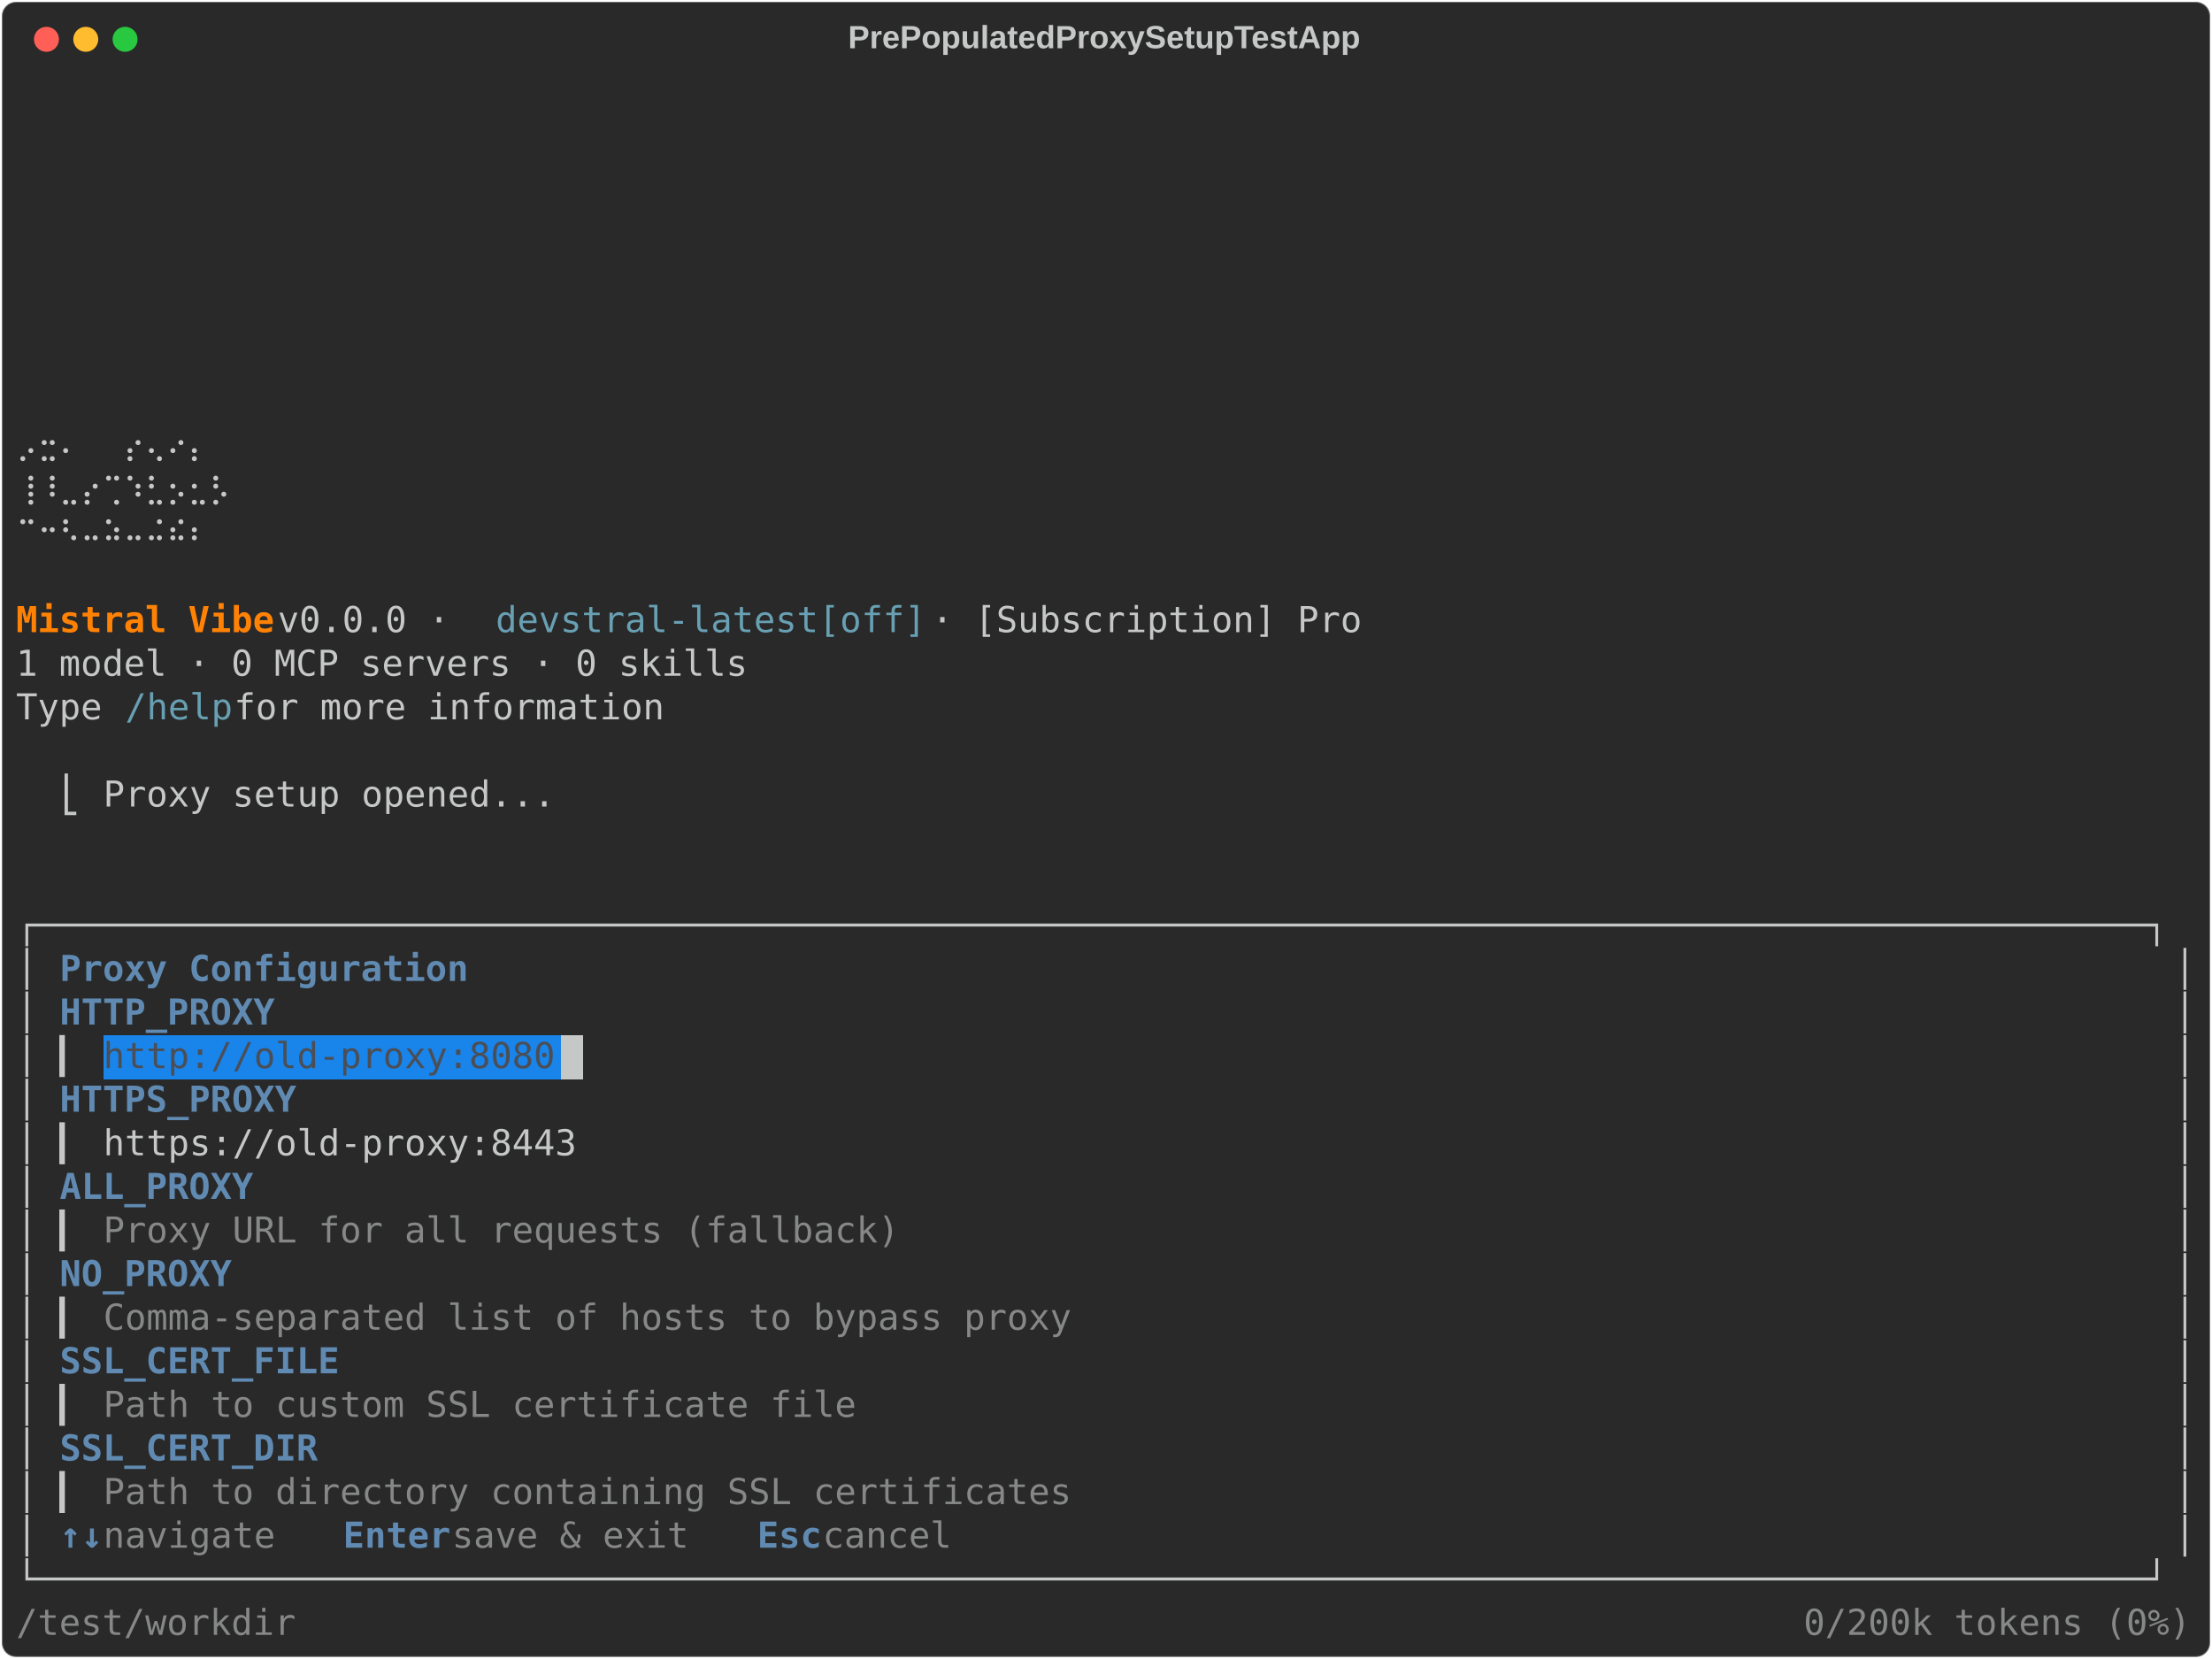
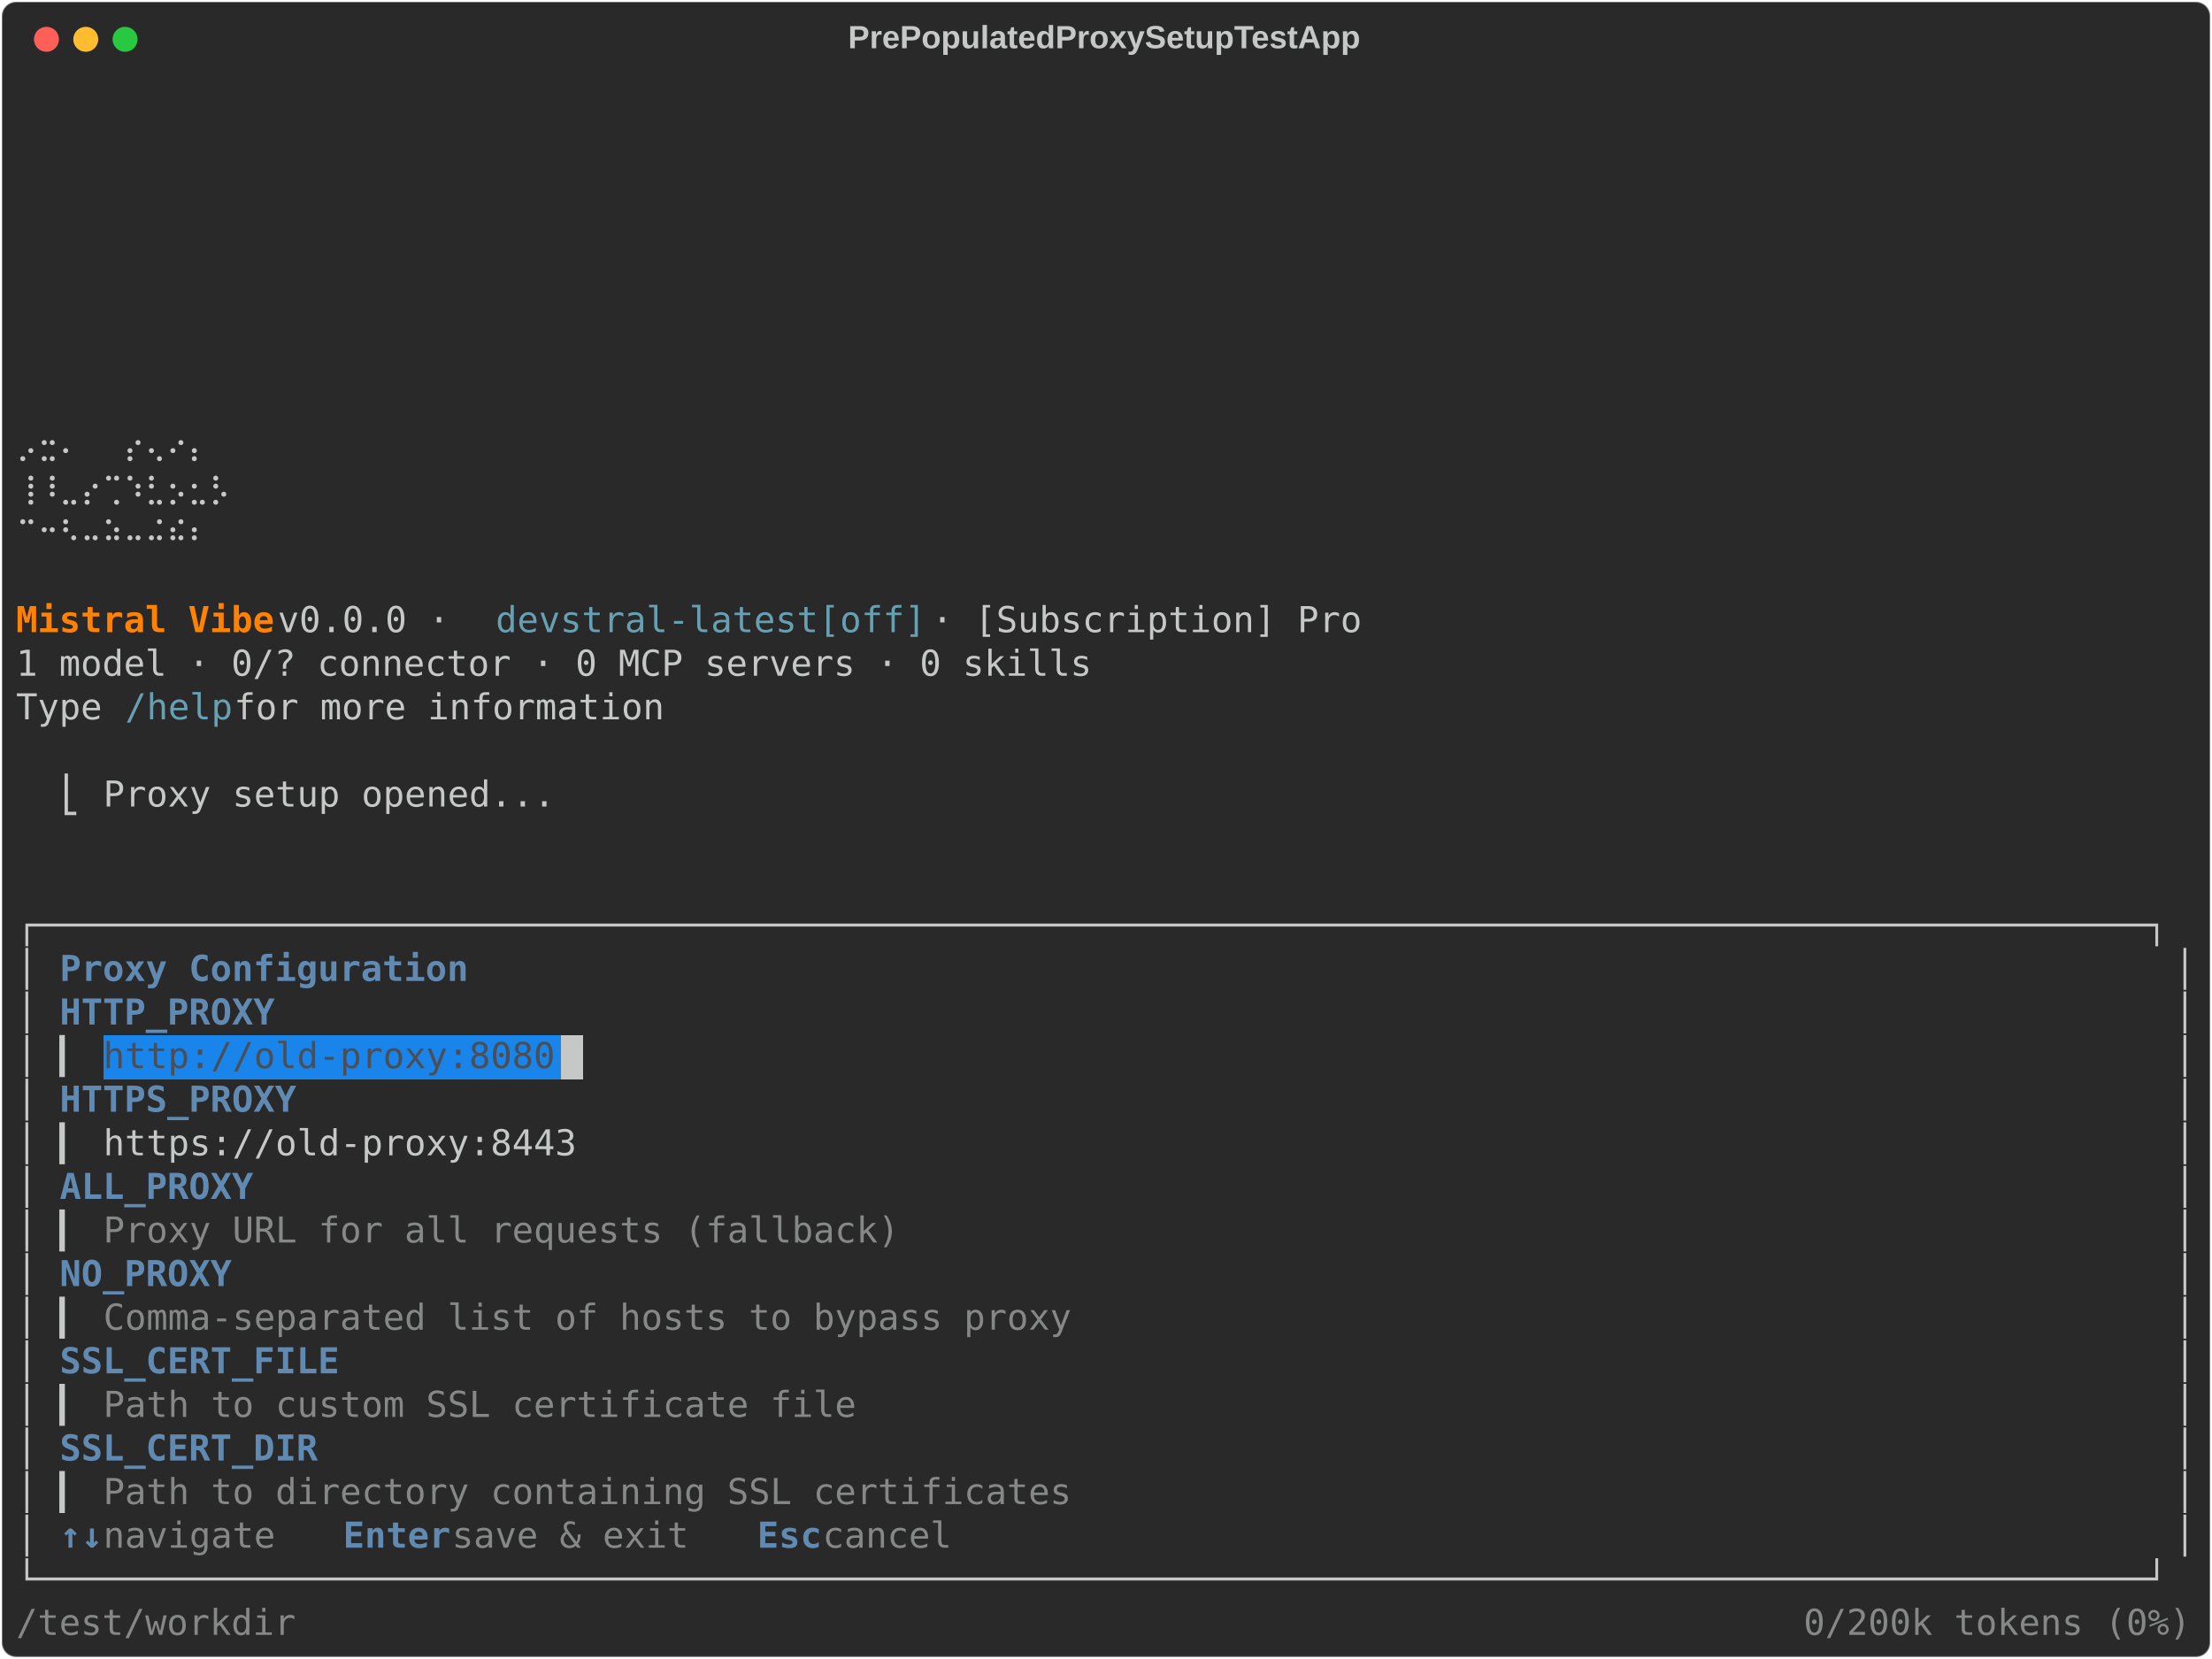
<svg xmlns="http://www.w3.org/2000/svg" class="rich-terminal" viewBox="0 0 1238 928.4">
  <style>

    @font-face {
        font-family: "Fira Code";
        src: local("FiraCode-Regular"),
                url("https://cdnjs.cloudflare.com/ajax/libs/firacode/6.2.0/woff2/FiraCode-Regular.woff2") format("woff2"),
                url("https://cdnjs.cloudflare.com/ajax/libs/firacode/6.2.0/woff/FiraCode-Regular.woff") format("woff");
        font-style: normal;
        font-weight: 400;
    }
    @font-face {
        font-family: "Fira Code";
        src: local("FiraCode-Bold"),
                url("https://cdnjs.cloudflare.com/ajax/libs/firacode/6.2.0/woff2/FiraCode-Bold.woff2") format("woff2"),
                url("https://cdnjs.cloudflare.com/ajax/libs/firacode/6.2.0/woff/FiraCode-Bold.woff") format("woff");
        font-style: bold;
        font-weight: 700;
    }

    .terminal-matrix {
        font-family: Fira Code, monospace;
        font-size: 20px;
        line-height: 24.4px;
        font-variant-east-asian: full-width;
    }

    .terminal-title {
        font-size: 18px;
        font-weight: bold;
        font-family: arial;
    }

    .terminal-r1 { fill: #c5c8c6 }
.terminal-r2 { fill: #ff8205;font-weight: bold }
.terminal-r3 { fill: #68a0b3 }
.terminal-r4 { fill: #608ab1;font-weight: bold }
.terminal-r5 { fill: #4b4e55 }
.terminal-r6 { fill: #868887 }
    </style>
  <defs>
    <clipPath id="terminal-clip-terminal">
      <rect x="0" y="0" width="1219.0" height="877.4" />
    </clipPath>
    <clipPath id="terminal-line-0">
      <rect x="0" y="1.5" width="1220" height="24.65" />
    </clipPath>
    <clipPath id="terminal-line-1">
      <rect x="0" y="25.9" width="1220" height="24.65" />
    </clipPath>
    <clipPath id="terminal-line-2">
      <rect x="0" y="50.3" width="1220" height="24.65" />
    </clipPath>
    <clipPath id="terminal-line-3">
      <rect x="0" y="74.7" width="1220" height="24.65" />
    </clipPath>
    <clipPath id="terminal-line-4">
      <rect x="0" y="99.1" width="1220" height="24.65" />
    </clipPath>
    <clipPath id="terminal-line-5">
      <rect x="0" y="123.5" width="1220" height="24.65" />
    </clipPath>
    <clipPath id="terminal-line-6">
      <rect x="0" y="147.9" width="1220" height="24.65" />
    </clipPath>
    <clipPath id="terminal-line-7">
      <rect x="0" y="172.3" width="1220" height="24.65" />
    </clipPath>
    <clipPath id="terminal-line-8">
      <rect x="0" y="196.7" width="1220" height="24.65" />
    </clipPath>
    <clipPath id="terminal-line-9">
      <rect x="0" y="221.1" width="1220" height="24.65" />
    </clipPath>
    <clipPath id="terminal-line-10">
      <rect x="0" y="245.5" width="1220" height="24.65" />
    </clipPath>
    <clipPath id="terminal-line-11">
      <rect x="0" y="269.9" width="1220" height="24.65" />
    </clipPath>
    <clipPath id="terminal-line-12">
      <rect x="0" y="294.3" width="1220" height="24.65" />
    </clipPath>
    <clipPath id="terminal-line-13">
      <rect x="0" y="318.7" width="1220" height="24.65" />
    </clipPath>
    <clipPath id="terminal-line-14">
      <rect x="0" y="343.1" width="1220" height="24.65" />
    </clipPath>
    <clipPath id="terminal-line-15">
      <rect x="0" y="367.5" width="1220" height="24.65" />
    </clipPath>
    <clipPath id="terminal-line-16">
      <rect x="0" y="391.9" width="1220" height="24.65" />
    </clipPath>
    <clipPath id="terminal-line-17">
      <rect x="0" y="416.3" width="1220" height="24.65" />
    </clipPath>
    <clipPath id="terminal-line-18">
      <rect x="0" y="440.7" width="1220" height="24.65" />
    </clipPath>
    <clipPath id="terminal-line-19">
      <rect x="0" y="465.1" width="1220" height="24.65" />
    </clipPath>
    <clipPath id="terminal-line-20">
      <rect x="0" y="489.5" width="1220" height="24.65" />
    </clipPath>
    <clipPath id="terminal-line-21">
      <rect x="0" y="513.9" width="1220" height="24.65" />
    </clipPath>
    <clipPath id="terminal-line-22">
      <rect x="0" y="538.3" width="1220" height="24.65" />
    </clipPath>
    <clipPath id="terminal-line-23">
      <rect x="0" y="562.7" width="1220" height="24.65" />
    </clipPath>
    <clipPath id="terminal-line-24">
      <rect x="0" y="587.1" width="1220" height="24.65" />
    </clipPath>
    <clipPath id="terminal-line-25">
      <rect x="0" y="611.5" width="1220" height="24.65" />
    </clipPath>
    <clipPath id="terminal-line-26">
      <rect x="0" y="635.9" width="1220" height="24.65" />
    </clipPath>
    <clipPath id="terminal-line-27">
      <rect x="0" y="660.3" width="1220" height="24.65" />
    </clipPath>
    <clipPath id="terminal-line-28">
      <rect x="0" y="684.7" width="1220" height="24.65" />
    </clipPath>
    <clipPath id="terminal-line-29">
      <rect x="0" y="709.1" width="1220" height="24.65" />
    </clipPath>
    <clipPath id="terminal-line-30">
      <rect x="0" y="733.5" width="1220" height="24.65" />
    </clipPath>
    <clipPath id="terminal-line-31">
      <rect x="0" y="757.9" width="1220" height="24.65" />
    </clipPath>
    <clipPath id="terminal-line-32">
      <rect x="0" y="782.3" width="1220" height="24.65" />
    </clipPath>
    <clipPath id="terminal-line-33">
      <rect x="0" y="806.7" width="1220" height="24.65" />
    </clipPath>
    <clipPath id="terminal-line-34">
      <rect x="0" y="831.1" width="1220" height="24.65" />
    </clipPath>
  </defs>
  <rect fill="#292929" stroke="rgba(255,255,255,0.35)" stroke-width="1" x="1" y="1" width="1236" height="926.4" rx="8" />
  <text class="terminal-title" fill="#c5c8c6" text-anchor="middle" x="618" y="27">PrePopulatedProxySetupTestApp</text>
  <g transform="translate(26,22)">
    <circle cx="0" cy="0" r="7" fill="#ff5f57" />
    <circle cx="22" cy="0" r="7" fill="#febc2e" />
    <circle cx="44" cy="0" r="7" fill="#28c840" />
  </g>
  <g transform="translate(9, 41)" clip-path="url(#terminal-clip-terminal)">
    <rect fill="#1984e9" x="48.8" y="538.3" width="256.2" height="24.65" shape-rendering="crispEdges" />
    <rect fill="#c5c8c6" x="305" y="538.3" width="12.2" height="24.65" shape-rendering="crispEdges" />
    <g class="terminal-matrix">
      <text class="terminal-r1" x="1220" y="20" textLength="12.2" clip-path="url(#terminal-line-0)">
</text>
      <text class="terminal-r1" x="1220" y="44.4" textLength="12.2" clip-path="url(#terminal-line-1)">
</text>
      <text class="terminal-r1" x="1220" y="68.8" textLength="12.2" clip-path="url(#terminal-line-2)">
</text>
      <text class="terminal-r1" x="1220" y="93.2" textLength="12.2" clip-path="url(#terminal-line-3)">
</text>
      <text class="terminal-r1" x="1220" y="117.6" textLength="12.2" clip-path="url(#terminal-line-4)">
</text>
      <text class="terminal-r1" x="1220" y="142" textLength="12.2" clip-path="url(#terminal-line-5)">
</text>
      <text class="terminal-r1" x="1220" y="166.4" textLength="12.2" clip-path="url(#terminal-line-6)">
</text>
      <text class="terminal-r1" x="1220" y="190.8" textLength="12.2" clip-path="url(#terminal-line-7)">
</text>
      <text class="terminal-r1" x="0" y="215.2" textLength="134.2" clip-path="url(#terminal-line-8)">  ⡠⣒⠄  ⡔⢄⠔⡄</text>
      <text class="terminal-r1" x="1220" y="215.2" textLength="12.2" clip-path="url(#terminal-line-8)">
</text>
      <text class="terminal-r1" x="0" y="239.6" textLength="134.2" clip-path="url(#terminal-line-9)"> ⢸⠸⣀⡔⢉⠱⣃⡢⣂⡣</text>
      <text class="terminal-r1" x="1220" y="239.6" textLength="12.2" clip-path="url(#terminal-line-9)">
</text>
      <text class="terminal-r1" x="0" y="264" textLength="134.2" clip-path="url(#terminal-line-10)">  ⠉⠒⠣⠤⠵⠤⠬⠮⠆</text>
      <text class="terminal-r1" x="1220" y="264" textLength="12.2" clip-path="url(#terminal-line-10)">
</text>
      <text class="terminal-r1" x="1220" y="288.4" textLength="12.2" clip-path="url(#terminal-line-11)">
</text>
      <text class="terminal-r2" x="0" y="312.8" textLength="146.4" clip-path="url(#terminal-line-12)">Mistral Vibe</text>
      <text class="terminal-r1" x="146.4" y="312.8" textLength="122" clip-path="url(#terminal-line-12)"> v0.0.0 · </text>
      <text class="terminal-r3" x="268.4" y="312.8" textLength="244" clip-path="url(#terminal-line-12)">devstral-latest[off]</text>
      <text class="terminal-r1" x="512.4" y="312.8" textLength="256.2" clip-path="url(#terminal-line-12)"> · [Subscription] Pro</text>
      <text class="terminal-r1" x="1220" y="312.8" textLength="12.2" clip-path="url(#terminal-line-12)">
</text>
-       <text class="terminal-r1" x="0" y="337.2" textLength="414.8" clip-path="url(#terminal-line-13)">1 model · 0 MCP servers · 0 skills</text>
+       <text class="terminal-r1" x="0" y="337.2" textLength="610" clip-path="url(#terminal-line-13)">1 model · 0/? connector · 0 MCP servers · 0 skills</text>
      <text class="terminal-r1" x="1220" y="337.2" textLength="12.2" clip-path="url(#terminal-line-13)">
</text>
      <text class="terminal-r1" x="0" y="361.6" textLength="61" clip-path="url(#terminal-line-14)">Type </text>
      <text class="terminal-r3" x="61" y="361.6" textLength="61" clip-path="url(#terminal-line-14)">/help</text>
      <text class="terminal-r1" x="122" y="361.6" textLength="256.2" clip-path="url(#terminal-line-14)"> for more information</text>
      <text class="terminal-r1" x="1220" y="361.6" textLength="12.2" clip-path="url(#terminal-line-14)">
</text>
      <text class="terminal-r1" x="1220" y="386" textLength="12.2" clip-path="url(#terminal-line-15)">
</text>
      <text class="terminal-r1" x="24.4" y="410.4" textLength="12.2" clip-path="url(#terminal-line-16)">⎣</text>
      <text class="terminal-r1" x="48.8" y="410.4" textLength="256.2" clip-path="url(#terminal-line-16)">Proxy setup opened...</text>
      <text class="terminal-r1" x="1220" y="410.4" textLength="12.2" clip-path="url(#terminal-line-16)">
</text>
      <text class="terminal-r1" x="1220" y="434.8" textLength="12.2" clip-path="url(#terminal-line-17)">
</text>
      <text class="terminal-r1" x="1220" y="459.2" textLength="12.2" clip-path="url(#terminal-line-18)">
</text>
      <text class="terminal-r1" x="0" y="483.6" textLength="1220" clip-path="url(#terminal-line-19)">┌──────────────────────────────────────────────────────────────────────────────────────────────────┐</text>
      <text class="terminal-r1" x="1220" y="483.6" textLength="12.2" clip-path="url(#terminal-line-19)">
</text>
      <text class="terminal-r1" x="0" y="508" textLength="12.2" clip-path="url(#terminal-line-20)">│</text>
      <text class="terminal-r4" x="24.4" y="508" textLength="231.8" clip-path="url(#terminal-line-20)">Proxy Configuration</text>
      <text class="terminal-r1" x="1207.8" y="508" textLength="12.2" clip-path="url(#terminal-line-20)">│</text>
      <text class="terminal-r1" x="1220" y="508" textLength="12.2" clip-path="url(#terminal-line-20)">
</text>
      <text class="terminal-r1" x="0" y="532.4" textLength="12.2" clip-path="url(#terminal-line-21)">│</text>
      <text class="terminal-r4" x="24.4" y="532.4" textLength="122" clip-path="url(#terminal-line-21)">HTTP_PROXY</text>
      <text class="terminal-r1" x="1207.8" y="532.4" textLength="12.2" clip-path="url(#terminal-line-21)">│</text>
      <text class="terminal-r1" x="1220" y="532.4" textLength="12.2" clip-path="url(#terminal-line-21)">
</text>
      <text class="terminal-r1" x="0" y="556.8" textLength="12.2" clip-path="url(#terminal-line-22)">│</text>
      <text class="terminal-r1" x="24.4" y="556.8" textLength="12.2" clip-path="url(#terminal-line-22)">▎</text>
      <text class="terminal-r5" x="48.8" y="556.8" textLength="256.2" clip-path="url(#terminal-line-22)">http://old-proxy:8080</text>
      <text class="terminal-r1" x="1207.8" y="556.8" textLength="12.2" clip-path="url(#terminal-line-22)">│</text>
      <text class="terminal-r1" x="1220" y="556.8" textLength="12.2" clip-path="url(#terminal-line-22)">
</text>
      <text class="terminal-r1" x="0" y="581.2" textLength="12.2" clip-path="url(#terminal-line-23)">│</text>
      <text class="terminal-r4" x="24.4" y="581.2" textLength="134.2" clip-path="url(#terminal-line-23)">HTTPS_PROXY</text>
      <text class="terminal-r1" x="1207.8" y="581.2" textLength="12.2" clip-path="url(#terminal-line-23)">│</text>
      <text class="terminal-r1" x="1220" y="581.2" textLength="12.2" clip-path="url(#terminal-line-23)">
</text>
      <text class="terminal-r1" x="0" y="605.6" textLength="12.2" clip-path="url(#terminal-line-24)">│</text>
      <text class="terminal-r1" x="24.4" y="605.6" textLength="12.2" clip-path="url(#terminal-line-24)">▎</text>
      <text class="terminal-r1" x="48.8" y="605.6" textLength="1146.8" clip-path="url(#terminal-line-24)">https://old-proxy:8443                                                                        </text>
      <text class="terminal-r1" x="1207.8" y="605.6" textLength="12.2" clip-path="url(#terminal-line-24)">│</text>
      <text class="terminal-r1" x="1220" y="605.6" textLength="12.2" clip-path="url(#terminal-line-24)">
</text>
      <text class="terminal-r1" x="0" y="630" textLength="12.2" clip-path="url(#terminal-line-25)">│</text>
      <text class="terminal-r4" x="24.4" y="630" textLength="109.8" clip-path="url(#terminal-line-25)">ALL_PROXY</text>
      <text class="terminal-r1" x="1207.8" y="630" textLength="12.2" clip-path="url(#terminal-line-25)">│</text>
      <text class="terminal-r1" x="1220" y="630" textLength="12.2" clip-path="url(#terminal-line-25)">
</text>
      <text class="terminal-r1" x="0" y="654.4" textLength="12.2" clip-path="url(#terminal-line-26)">│</text>
      <text class="terminal-r1" x="24.4" y="654.4" textLength="12.2" clip-path="url(#terminal-line-26)">▎</text>
      <text class="terminal-r6" x="48.8" y="654.4" textLength="451.4" clip-path="url(#terminal-line-26)">Proxy URL for all requests (fallback)</text>
      <text class="terminal-r1" x="1207.8" y="654.4" textLength="12.2" clip-path="url(#terminal-line-26)">│</text>
      <text class="terminal-r1" x="1220" y="654.4" textLength="12.2" clip-path="url(#terminal-line-26)">
</text>
      <text class="terminal-r1" x="0" y="678.8" textLength="12.2" clip-path="url(#terminal-line-27)">│</text>
      <text class="terminal-r4" x="24.4" y="678.8" textLength="97.6" clip-path="url(#terminal-line-27)">NO_PROXY</text>
      <text class="terminal-r1" x="1207.8" y="678.8" textLength="12.2" clip-path="url(#terminal-line-27)">│</text>
      <text class="terminal-r1" x="1220" y="678.8" textLength="12.2" clip-path="url(#terminal-line-27)">
</text>
      <text class="terminal-r1" x="0" y="703.2" textLength="12.2" clip-path="url(#terminal-line-28)">│</text>
      <text class="terminal-r1" x="24.4" y="703.2" textLength="12.2" clip-path="url(#terminal-line-28)">▎</text>
      <text class="terminal-r6" x="48.8" y="703.2" textLength="549" clip-path="url(#terminal-line-28)">Comma-separated list of hosts to bypass proxy</text>
      <text class="terminal-r1" x="1207.8" y="703.2" textLength="12.2" clip-path="url(#terminal-line-28)">│</text>
      <text class="terminal-r1" x="1220" y="703.2" textLength="12.2" clip-path="url(#terminal-line-28)">
</text>
      <text class="terminal-r1" x="0" y="727.6" textLength="12.2" clip-path="url(#terminal-line-29)">│</text>
      <text class="terminal-r4" x="24.4" y="727.6" textLength="158.6" clip-path="url(#terminal-line-29)">SSL_CERT_FILE</text>
      <text class="terminal-r1" x="1207.8" y="727.6" textLength="12.2" clip-path="url(#terminal-line-29)">│</text>
      <text class="terminal-r1" x="1220" y="727.6" textLength="12.2" clip-path="url(#terminal-line-29)">
</text>
      <text class="terminal-r1" x="0" y="752" textLength="12.2" clip-path="url(#terminal-line-30)">│</text>
      <text class="terminal-r1" x="24.4" y="752" textLength="12.2" clip-path="url(#terminal-line-30)">▎</text>
      <text class="terminal-r6" x="48.8" y="752" textLength="427" clip-path="url(#terminal-line-30)">Path to custom SSL certificate file</text>
      <text class="terminal-r1" x="1207.8" y="752" textLength="12.2" clip-path="url(#terminal-line-30)">│</text>
      <text class="terminal-r1" x="1220" y="752" textLength="12.2" clip-path="url(#terminal-line-30)">
</text>
      <text class="terminal-r1" x="0" y="776.4" textLength="12.2" clip-path="url(#terminal-line-31)">│</text>
      <text class="terminal-r4" x="24.4" y="776.4" textLength="146.4" clip-path="url(#terminal-line-31)">SSL_CERT_DIR</text>
      <text class="terminal-r1" x="1207.8" y="776.4" textLength="12.2" clip-path="url(#terminal-line-31)">│</text>
      <text class="terminal-r1" x="1220" y="776.4" textLength="12.2" clip-path="url(#terminal-line-31)">
</text>
      <text class="terminal-r1" x="0" y="800.8" textLength="12.2" clip-path="url(#terminal-line-32)">│</text>
      <text class="terminal-r1" x="24.4" y="800.8" textLength="12.2" clip-path="url(#terminal-line-32)">▎</text>
      <text class="terminal-r6" x="48.8" y="800.8" textLength="549" clip-path="url(#terminal-line-32)">Path to directory containing SSL certificates</text>
      <text class="terminal-r1" x="1207.8" y="800.8" textLength="12.2" clip-path="url(#terminal-line-32)">│</text>
      <text class="terminal-r1" x="1220" y="800.8" textLength="12.2" clip-path="url(#terminal-line-32)">
</text>
      <text class="terminal-r1" x="0" y="825.2" textLength="12.2" clip-path="url(#terminal-line-33)">│</text>
      <text class="terminal-r4" x="24.4" y="825.2" textLength="24.4" clip-path="url(#terminal-line-33)">↑↓</text>
      <text class="terminal-r6" x="48.8" y="825.2" textLength="134.2" clip-path="url(#terminal-line-33)"> navigate  </text>
      <text class="terminal-r4" x="183" y="825.2" textLength="61" clip-path="url(#terminal-line-33)">Enter</text>
      <text class="terminal-r6" x="244" y="825.2" textLength="170.8" clip-path="url(#terminal-line-33)"> save &amp; exit  </text>
      <text class="terminal-r4" x="414.8" y="825.2" textLength="36.6" clip-path="url(#terminal-line-33)">Esc</text>
      <text class="terminal-r6" x="451.4" y="825.2" textLength="85.4" clip-path="url(#terminal-line-33)"> cancel</text>
      <text class="terminal-r1" x="1207.8" y="825.2" textLength="12.2" clip-path="url(#terminal-line-33)">│</text>
      <text class="terminal-r1" x="1220" y="825.2" textLength="12.2" clip-path="url(#terminal-line-33)">
</text>
      <text class="terminal-r1" x="0" y="849.6" textLength="1220" clip-path="url(#terminal-line-34)">└──────────────────────────────────────────────────────────────────────────────────────────────────┘</text>
      <text class="terminal-r1" x="1220" y="849.6" textLength="12.2" clip-path="url(#terminal-line-34)">
</text>
      <text class="terminal-r6" x="0" y="874" textLength="158.6" clip-path="url(#terminal-line-35)">/test/workdir</text>
      <text class="terminal-r6" x="1000.4" y="874" textLength="219.6" clip-path="url(#terminal-line-35)">0/200k tokens (0%)</text>
    </g>
  </g>
</svg>
